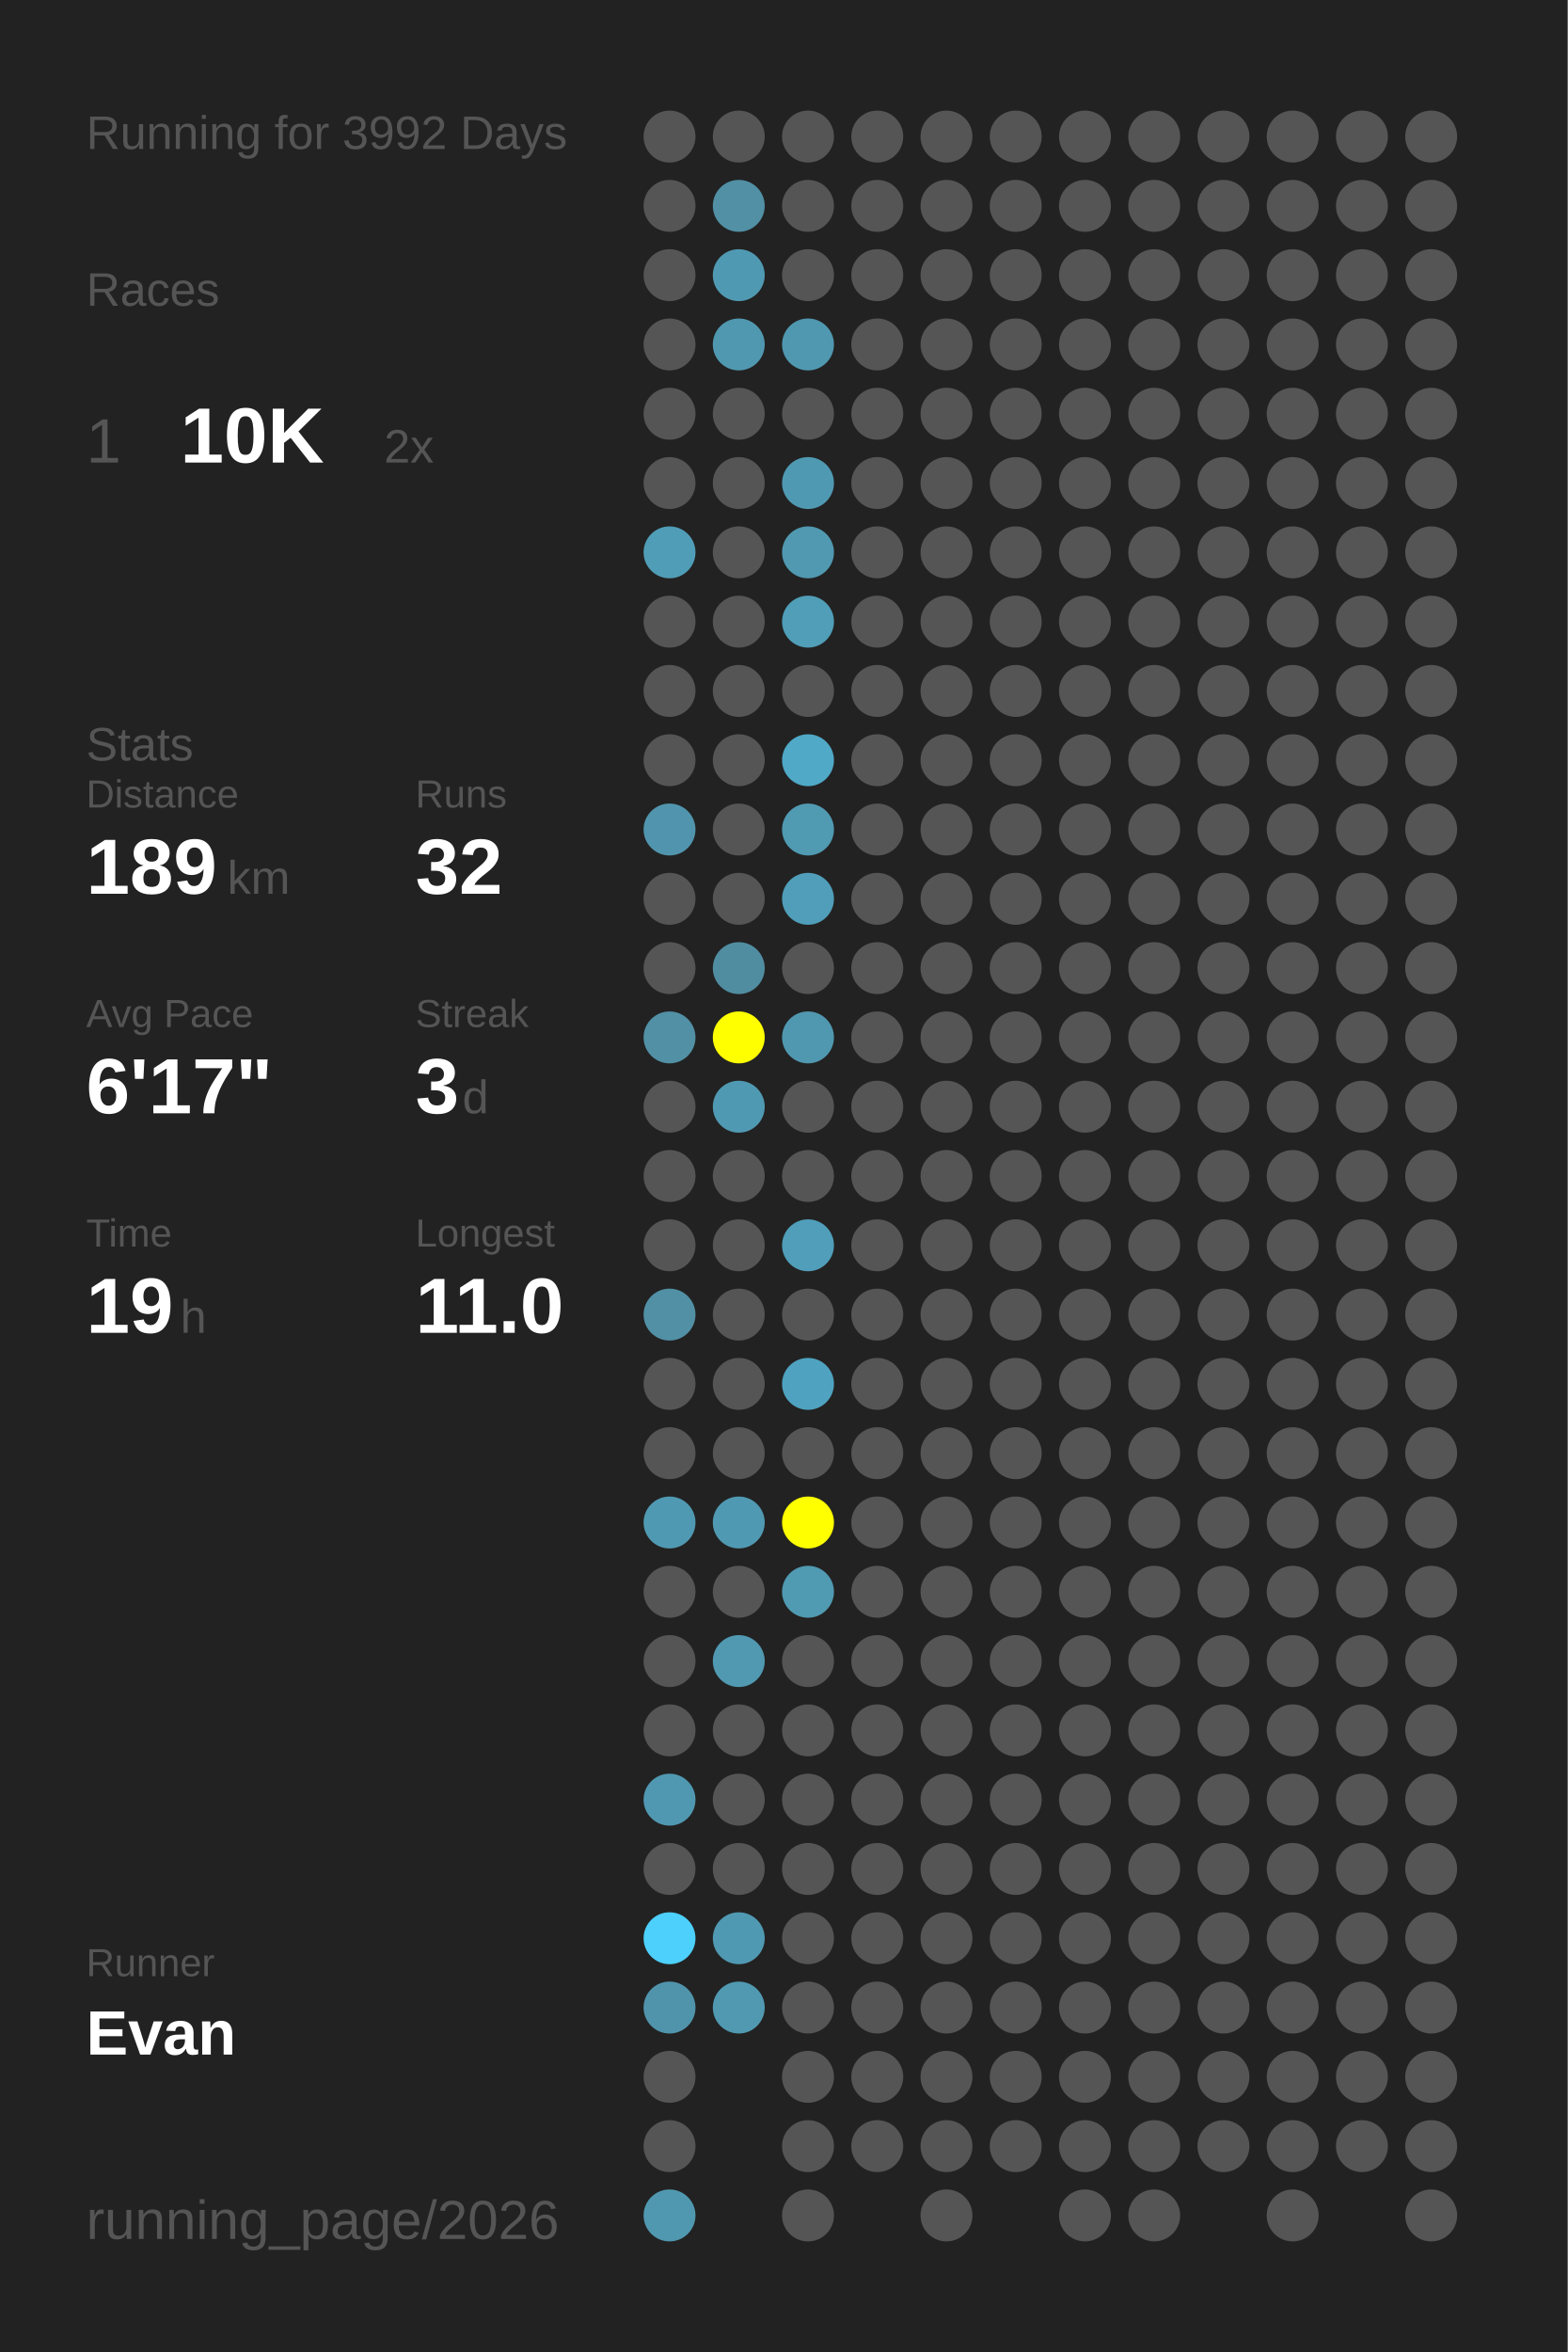
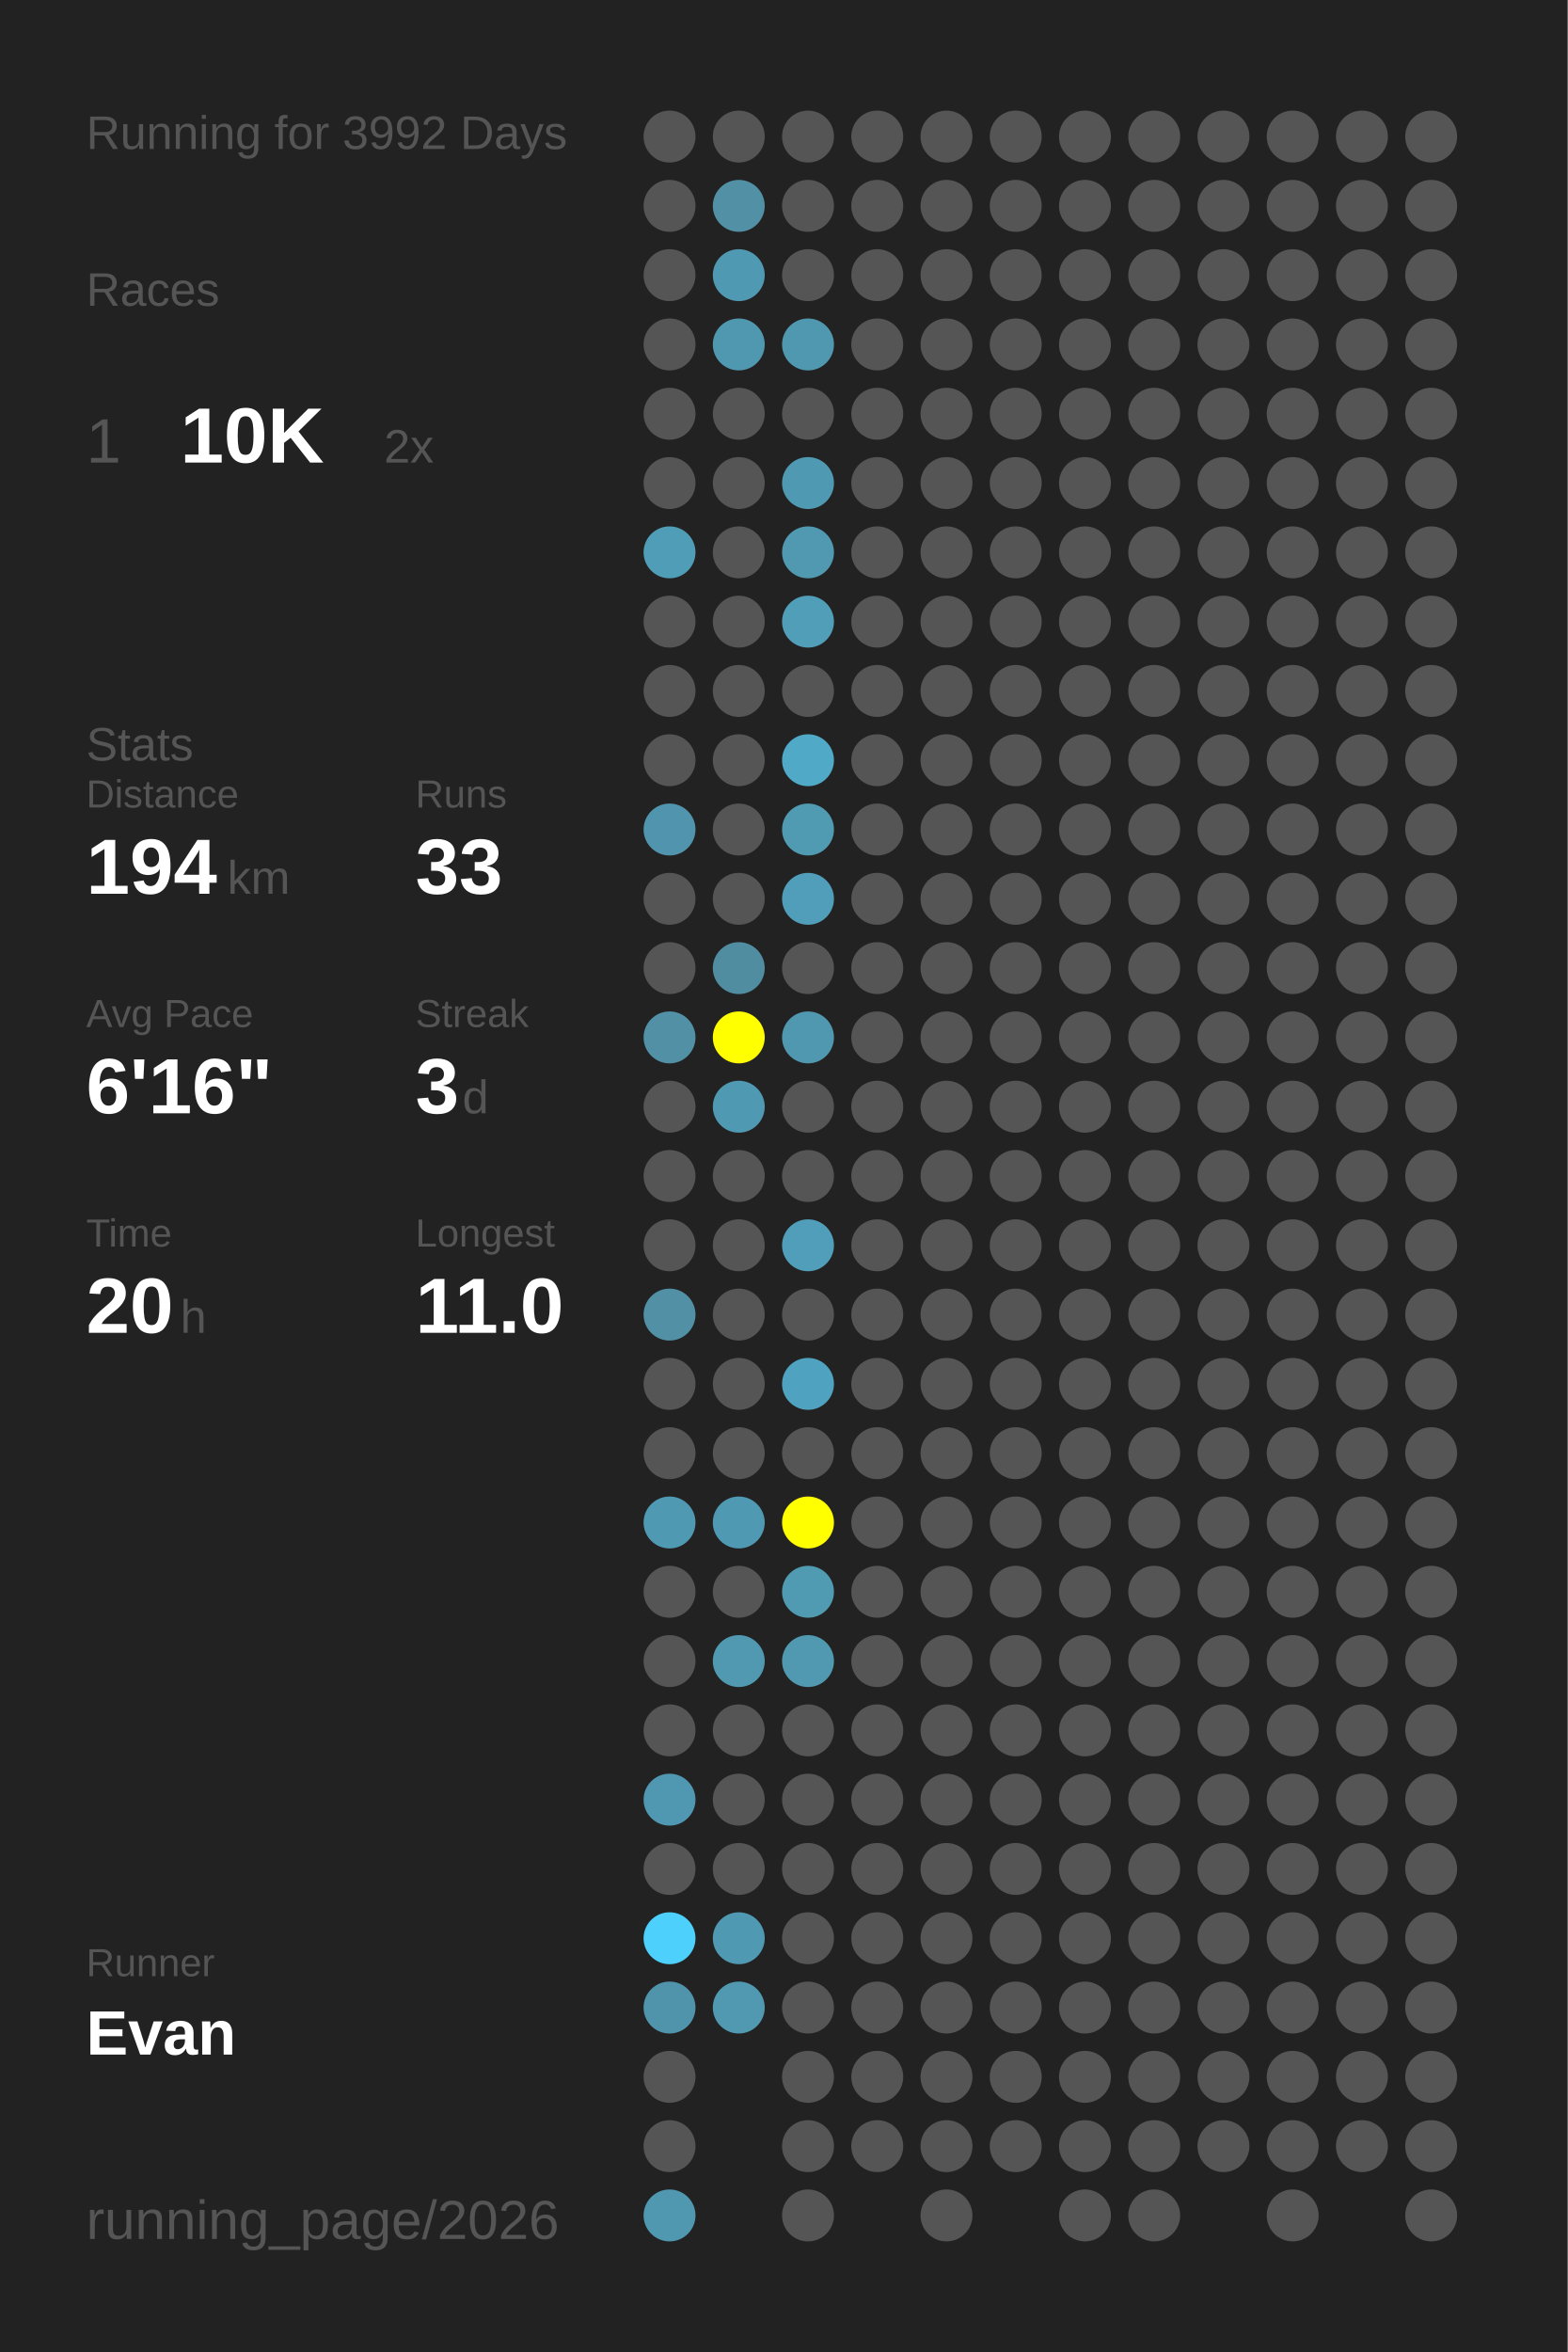
<svg xmlns="http://www.w3.org/2000/svg" baseProfile="full" height="300mm" version="1.1" viewBox="0,0,200,300" width="200mm">
  <defs />
  <rect fill="#222222" height="300" width="200" x="0" y="0" />
  <text fill="#555555" style="font-size:6px; font-family:Arial;" x="11" y="19">Running for 3992 Days</text>
  <text fill="#555555" style="font-size:6px; font-family:Arial;" x="11" y="39">Races</text>
  <text fill="#555555" style="font-size:8px; font-family:Arial;" x="11" y="59">1</text>
  <text fill="#FFFFFF" style="font-size:10px; font-family:Arial; font-weight:bold;" x="23" y="59">10K</text>
  <text fill="#555555" style="font-size:6px; font-family:Arial;" x="49" y="59">2x</text>
  <text fill="#555555" style="font-size:6px; font-family:Arial;" x="11" y="97">Stats</text>
  <text fill="#555555" style="font-size:5px; font-family:Arial;" x="11" y="103">Distance</text>
-   <text fill="#FFFFFF" style="font-size:10px; font-family:Arial; font-weight:bold;" x="11" y="114">189</text>
+   <text fill="#FFFFFF" style="font-size:10px; font-family:Arial; font-weight:bold;" x="11" y="114">194</text>
  <text fill="#555555" style="font-size:6px; font-family:Arial;" x="29" y="114">km</text>
  <text fill="#555555" style="font-size:5px; font-family:Arial;" x="53" y="103">Runs</text>
-   <text fill="#FFFFFF" style="font-size:10px; font-family:Arial; font-weight:bold;" x="53" y="114">32</text>
+   <text fill="#FFFFFF" style="font-size:10px; font-family:Arial; font-weight:bold;" x="53" y="114">33</text>
  <text fill="#555555" style="font-size:5px; font-family:Arial;" x="11" y="131">Avg Pace</text>
-   <text fill="#FFFFFF" style="font-size:10px; font-family:Arial; font-weight:bold;" x="11" y="142">6'17"</text>
+   <text fill="#FFFFFF" style="font-size:10px; font-family:Arial; font-weight:bold;" x="11" y="142">6'16"</text>
  <text fill="#555555" style="font-size:5px; font-family:Arial;" x="53" y="131">Streak</text>
  <text fill="#FFFFFF" style="font-size:10px; font-family:Arial; font-weight:bold;" x="53" y="142">3</text>
  <text fill="#555555" style="font-size:6px; font-family:Arial;" x="59" y="142">d</text>
  <text fill="#555555" style="font-size:5px; font-family:Arial;" x="11" y="159">Time</text>
-   <text fill="#FFFFFF" style="font-size:10px; font-family:Arial; font-weight:bold;" x="11" y="170">19</text>
+   <text fill="#FFFFFF" style="font-size:10px; font-family:Arial; font-weight:bold;" x="11" y="170">20</text>
  <text fill="#555555" style="font-size:6px; font-family:Arial;" x="23" y="170">h</text>
  <text fill="#555555" style="font-size:5px; font-family:Arial;" x="53" y="159">Longest</text>
  <text fill="#FFFFFF" style="font-size:10px; font-family:Arial; font-weight:bold;" x="53" y="170">11.0</text>
  <text fill="#555555" style="font-size:5px; font-family:Arial;" x="11" y="252.065">Runner</text>
  <text fill="#FFFFFF" style="font-size:8px; font-family:Arial; font-weight:bold;" x="11" y="262.065">Evan</text>
  <text fill="#555555" style="font-size:7px; font-family:Arial;" x="11" y="285.581">running_page/2026</text>
  <circle cx="85.417" cy="17.419" fill="#555555" r="3.312" />
  <circle cx="85.417" cy="26.258" fill="#555555" r="3.312" />
  <circle cx="85.417" cy="35.097" fill="#555555" r="3.312" />
  <circle cx="85.417" cy="43.935" fill="#555555" r="3.312" />
  <circle cx="85.417" cy="52.774" fill="#555555" r="3.312" />
  <circle cx="85.417" cy="61.613" fill="#555555" r="3.312" />
  <circle cx="85.417" cy="70.452" fill="#509db7" r="3.312" />
  <circle cx="85.417" cy="79.29" fill="#555555" r="3.312" />
  <circle cx="85.417" cy="88.129" fill="#555555" r="3.312" />
  <circle cx="85.417" cy="96.968" fill="#555555" r="3.312" />
  <circle cx="85.417" cy="105.806" fill="#5095ad" r="3.312" />
  <circle cx="85.417" cy="114.645" fill="#555555" r="3.312" />
  <circle cx="85.417" cy="123.484" fill="#555555" r="3.312" />
  <circle cx="85.417" cy="132.323" fill="#5190a5" r="3.312" />
  <circle cx="85.417" cy="141.161" fill="#555555" r="3.312" />
  <circle cx="85.417" cy="150" fill="#555555" r="3.312" />
  <circle cx="85.417" cy="158.839" fill="#555555" r="3.312" />
  <circle cx="85.417" cy="167.677" fill="#5190a5" r="3.312" />
  <circle cx="85.417" cy="176.516" fill="#555555" r="3.312" />
  <circle cx="85.417" cy="185.355" fill="#555555" r="3.312" />
  <circle cx="85.417" cy="194.194" fill="#5099b2" r="3.312" />
  <circle cx="85.417" cy="203.032" fill="#555555" r="3.312" />
  <circle cx="85.417" cy="211.871" fill="#555555" r="3.312" />
  <circle cx="85.417" cy="220.71" fill="#555555" r="3.312" />
  <circle cx="85.417" cy="229.548" fill="#5098b1" r="3.312" />
  <circle cx="85.417" cy="238.387" fill="#555555" r="3.312" />
  <circle cx="85.417" cy="247.226" fill="#4dd0fc" r="3.312" />
  <circle cx="85.417" cy="256.065" fill="#5094ac" r="3.312" />
  <circle cx="85.417" cy="264.903" fill="#555555" r="3.312" />
  <circle cx="85.417" cy="273.742" fill="#555555" r="3.312" />
  <circle cx="85.417" cy="282.581" fill="#5098b0" r="3.312" />
  <circle cx="94.25" cy="17.419" fill="#555555" r="3.312" />
  <circle cx="94.25" cy="26.258" fill="#5190a5" r="3.312" />
  <circle cx="94.25" cy="35.097" fill="#5099b2" r="3.312" />
  <circle cx="94.25" cy="43.935" fill="#5098b0" r="3.312" />
  <circle cx="94.25" cy="52.774" fill="#555555" r="3.312" />
  <circle cx="94.25" cy="61.613" fill="#555555" r="3.312" />
  <circle cx="94.25" cy="70.452" fill="#555555" r="3.312" />
  <circle cx="94.25" cy="79.29" fill="#555555" r="3.312" />
  <circle cx="94.25" cy="88.129" fill="#555555" r="3.312" />
  <circle cx="94.25" cy="96.968" fill="#555555" r="3.312" />
  <circle cx="94.25" cy="105.806" fill="#555555" r="3.312" />
  <circle cx="94.25" cy="114.645" fill="#555555" r="3.312" />
  <circle cx="94.25" cy="123.484" fill="#518da1" r="3.312" />
  <circle cx="94.25" cy="132.323" fill="#FFFF00" r="3.312" />
  <circle cx="94.25" cy="141.161" fill="#5099b2" r="3.312" />
  <circle cx="94.25" cy="150" fill="#555555" r="3.312" />
  <circle cx="94.25" cy="158.839" fill="#555555" r="3.312" />
  <circle cx="94.25" cy="167.677" fill="#555555" r="3.312" />
  <circle cx="94.25" cy="176.516" fill="#555555" r="3.312" />
  <circle cx="94.25" cy="185.355" fill="#555555" r="3.312" />
  <circle cx="94.25" cy="194.194" fill="#5099b2" r="3.312" />
  <circle cx="94.25" cy="203.032" fill="#555555" r="3.312" />
  <circle cx="94.25" cy="211.871" fill="#5099b1" r="3.312" />
  <circle cx="94.25" cy="220.71" fill="#555555" r="3.312" />
  <circle cx="94.25" cy="229.548" fill="#555555" r="3.312" />
  <circle cx="94.25" cy="238.387" fill="#555555" r="3.312" />
  <circle cx="94.25" cy="247.226" fill="#5099b2" r="3.312" />
  <circle cx="94.25" cy="256.065" fill="#5099b1" r="3.312" />
  <circle cx="103.083" cy="17.419" fill="#555555" r="3.312" />
  <circle cx="103.083" cy="26.258" fill="#555555" r="3.312" />
  <circle cx="103.083" cy="35.097" fill="#555555" r="3.312" />
  <circle cx="103.083" cy="43.935" fill="#5098b0" r="3.312" />
  <circle cx="103.083" cy="52.774" fill="#555555" r="3.312" />
  <circle cx="103.083" cy="61.613" fill="#5099b2" r="3.312" />
  <circle cx="103.083" cy="70.452" fill="#5099b1" r="3.312" />
  <circle cx="103.083" cy="79.29" fill="#509eb8" r="3.312" />
  <circle cx="103.083" cy="88.129" fill="#555555" r="3.312" />
  <circle cx="103.083" cy="96.968" fill="#4fa9c7" r="3.312" />
  <circle cx="103.083" cy="105.806" fill="#509ab2" r="3.312" />
  <circle cx="103.083" cy="114.645" fill="#509eb9" r="3.312" />
  <circle cx="103.083" cy="123.484" fill="#555555" r="3.312" />
  <circle cx="103.083" cy="132.323" fill="#5098b0" r="3.312" />
  <circle cx="103.083" cy="141.161" fill="#555555" r="3.312" />
  <circle cx="103.083" cy="150" fill="#555555" r="3.312" />
  <circle cx="103.083" cy="158.839" fill="#509eb9" r="3.312" />
  <circle cx="103.083" cy="167.677" fill="#555555" r="3.312" />
  <circle cx="103.083" cy="176.516" fill="#4fa3c0" r="3.312" />
  <circle cx="103.083" cy="185.355" fill="#555555" r="3.312" />
  <circle cx="103.083" cy="194.194" fill="#FFFF00" r="3.312" />
  <circle cx="103.083" cy="203.032" fill="#509ab2" r="3.312" />
-   <circle cx="103.083" cy="211.871" fill="#555555" r="3.312" />
+   <circle cx="103.083" cy="211.871" fill="#5099b1" r="3.312" />
  <circle cx="103.083" cy="220.71" fill="#555555" r="3.312" />
  <circle cx="103.083" cy="229.548" fill="#555555" r="3.312" />
  <circle cx="103.083" cy="238.387" fill="#555555" r="3.312" />
  <circle cx="103.083" cy="247.226" fill="#555555" r="3.312" />
  <circle cx="103.083" cy="256.065" fill="#555555" r="3.312" />
  <circle cx="103.083" cy="264.903" fill="#555555" r="3.312" />
  <circle cx="103.083" cy="273.742" fill="#555555" r="3.312" />
  <circle cx="103.083" cy="282.581" fill="#555555" r="3.312" />
  <circle cx="111.917" cy="17.419" fill="#555555" r="3.312" />
  <circle cx="111.917" cy="26.258" fill="#555555" r="3.312" />
  <circle cx="111.917" cy="35.097" fill="#555555" r="3.312" />
  <circle cx="111.917" cy="43.935" fill="#555555" r="3.312" />
  <circle cx="111.917" cy="52.774" fill="#555555" r="3.312" />
  <circle cx="111.917" cy="61.613" fill="#555555" r="3.312" />
  <circle cx="111.917" cy="70.452" fill="#555555" r="3.312" />
  <circle cx="111.917" cy="79.29" fill="#555555" r="3.312" />
  <circle cx="111.917" cy="88.129" fill="#555555" r="3.312" />
  <circle cx="111.917" cy="96.968" fill="#555555" r="3.312" />
  <circle cx="111.917" cy="105.806" fill="#555555" r="3.312" />
  <circle cx="111.917" cy="114.645" fill="#555555" r="3.312" />
  <circle cx="111.917" cy="123.484" fill="#555555" r="3.312" />
  <circle cx="111.917" cy="132.323" fill="#555555" r="3.312" />
  <circle cx="111.917" cy="141.161" fill="#555555" r="3.312" />
  <circle cx="111.917" cy="150" fill="#555555" r="3.312" />
  <circle cx="111.917" cy="158.839" fill="#555555" r="3.312" />
  <circle cx="111.917" cy="167.677" fill="#555555" r="3.312" />
  <circle cx="111.917" cy="176.516" fill="#555555" r="3.312" />
  <circle cx="111.917" cy="185.355" fill="#555555" r="3.312" />
  <circle cx="111.917" cy="194.194" fill="#555555" r="3.312" />
  <circle cx="111.917" cy="203.032" fill="#555555" r="3.312" />
  <circle cx="111.917" cy="211.871" fill="#555555" r="3.312" />
  <circle cx="111.917" cy="220.71" fill="#555555" r="3.312" />
  <circle cx="111.917" cy="229.548" fill="#555555" r="3.312" />
  <circle cx="111.917" cy="238.387" fill="#555555" r="3.312" />
  <circle cx="111.917" cy="247.226" fill="#555555" r="3.312" />
  <circle cx="111.917" cy="256.065" fill="#555555" r="3.312" />
  <circle cx="111.917" cy="264.903" fill="#555555" r="3.312" />
  <circle cx="111.917" cy="273.742" fill="#555555" r="3.312" />
  <circle cx="120.75" cy="17.419" fill="#555555" r="3.312" />
  <circle cx="120.75" cy="26.258" fill="#555555" r="3.312" />
  <circle cx="120.75" cy="35.097" fill="#555555" r="3.312" />
  <circle cx="120.75" cy="43.935" fill="#555555" r="3.312" />
  <circle cx="120.75" cy="52.774" fill="#555555" r="3.312" />
  <circle cx="120.75" cy="61.613" fill="#555555" r="3.312" />
  <circle cx="120.75" cy="70.452" fill="#555555" r="3.312" />
  <circle cx="120.75" cy="79.29" fill="#555555" r="3.312" />
  <circle cx="120.75" cy="88.129" fill="#555555" r="3.312" />
  <circle cx="120.75" cy="96.968" fill="#555555" r="3.312" />
  <circle cx="120.75" cy="105.806" fill="#555555" r="3.312" />
  <circle cx="120.75" cy="114.645" fill="#555555" r="3.312" />
  <circle cx="120.75" cy="123.484" fill="#555555" r="3.312" />
  <circle cx="120.75" cy="132.323" fill="#555555" r="3.312" />
  <circle cx="120.75" cy="141.161" fill="#555555" r="3.312" />
  <circle cx="120.75" cy="150" fill="#555555" r="3.312" />
  <circle cx="120.75" cy="158.839" fill="#555555" r="3.312" />
  <circle cx="120.75" cy="167.677" fill="#555555" r="3.312" />
  <circle cx="120.75" cy="176.516" fill="#555555" r="3.312" />
  <circle cx="120.75" cy="185.355" fill="#555555" r="3.312" />
  <circle cx="120.75" cy="194.194" fill="#555555" r="3.312" />
  <circle cx="120.75" cy="203.032" fill="#555555" r="3.312" />
  <circle cx="120.75" cy="211.871" fill="#555555" r="3.312" />
  <circle cx="120.75" cy="220.71" fill="#555555" r="3.312" />
  <circle cx="120.75" cy="229.548" fill="#555555" r="3.312" />
  <circle cx="120.75" cy="238.387" fill="#555555" r="3.312" />
  <circle cx="120.75" cy="247.226" fill="#555555" r="3.312" />
  <circle cx="120.75" cy="256.065" fill="#555555" r="3.312" />
  <circle cx="120.75" cy="264.903" fill="#555555" r="3.312" />
  <circle cx="120.75" cy="273.742" fill="#555555" r="3.312" />
  <circle cx="120.75" cy="282.581" fill="#555555" r="3.312" />
  <circle cx="129.583" cy="17.419" fill="#555555" r="3.312" />
  <circle cx="129.583" cy="26.258" fill="#555555" r="3.312" />
  <circle cx="129.583" cy="35.097" fill="#555555" r="3.312" />
  <circle cx="129.583" cy="43.935" fill="#555555" r="3.312" />
  <circle cx="129.583" cy="52.774" fill="#555555" r="3.312" />
  <circle cx="129.583" cy="61.613" fill="#555555" r="3.312" />
  <circle cx="129.583" cy="70.452" fill="#555555" r="3.312" />
  <circle cx="129.583" cy="79.29" fill="#555555" r="3.312" />
  <circle cx="129.583" cy="88.129" fill="#555555" r="3.312" />
  <circle cx="129.583" cy="96.968" fill="#555555" r="3.312" />
  <circle cx="129.583" cy="105.806" fill="#555555" r="3.312" />
  <circle cx="129.583" cy="114.645" fill="#555555" r="3.312" />
  <circle cx="129.583" cy="123.484" fill="#555555" r="3.312" />
  <circle cx="129.583" cy="132.323" fill="#555555" r="3.312" />
  <circle cx="129.583" cy="141.161" fill="#555555" r="3.312" />
  <circle cx="129.583" cy="150" fill="#555555" r="3.312" />
  <circle cx="129.583" cy="158.839" fill="#555555" r="3.312" />
  <circle cx="129.583" cy="167.677" fill="#555555" r="3.312" />
  <circle cx="129.583" cy="176.516" fill="#555555" r="3.312" />
  <circle cx="129.583" cy="185.355" fill="#555555" r="3.312" />
  <circle cx="129.583" cy="194.194" fill="#555555" r="3.312" />
  <circle cx="129.583" cy="203.032" fill="#555555" r="3.312" />
  <circle cx="129.583" cy="211.871" fill="#555555" r="3.312" />
  <circle cx="129.583" cy="220.71" fill="#555555" r="3.312" />
  <circle cx="129.583" cy="229.548" fill="#555555" r="3.312" />
  <circle cx="129.583" cy="238.387" fill="#555555" r="3.312" />
  <circle cx="129.583" cy="247.226" fill="#555555" r="3.312" />
  <circle cx="129.583" cy="256.065" fill="#555555" r="3.312" />
  <circle cx="129.583" cy="264.903" fill="#555555" r="3.312" />
  <circle cx="129.583" cy="273.742" fill="#555555" r="3.312" />
  <circle cx="138.417" cy="17.419" fill="#555555" r="3.312" />
  <circle cx="138.417" cy="26.258" fill="#555555" r="3.312" />
  <circle cx="138.417" cy="35.097" fill="#555555" r="3.312" />
  <circle cx="138.417" cy="43.935" fill="#555555" r="3.312" />
  <circle cx="138.417" cy="52.774" fill="#555555" r="3.312" />
  <circle cx="138.417" cy="61.613" fill="#555555" r="3.312" />
  <circle cx="138.417" cy="70.452" fill="#555555" r="3.312" />
  <circle cx="138.417" cy="79.29" fill="#555555" r="3.312" />
  <circle cx="138.417" cy="88.129" fill="#555555" r="3.312" />
  <circle cx="138.417" cy="96.968" fill="#555555" r="3.312" />
  <circle cx="138.417" cy="105.806" fill="#555555" r="3.312" />
  <circle cx="138.417" cy="114.645" fill="#555555" r="3.312" />
  <circle cx="138.417" cy="123.484" fill="#555555" r="3.312" />
  <circle cx="138.417" cy="132.323" fill="#555555" r="3.312" />
  <circle cx="138.417" cy="141.161" fill="#555555" r="3.312" />
  <circle cx="138.417" cy="150" fill="#555555" r="3.312" />
  <circle cx="138.417" cy="158.839" fill="#555555" r="3.312" />
  <circle cx="138.417" cy="167.677" fill="#555555" r="3.312" />
  <circle cx="138.417" cy="176.516" fill="#555555" r="3.312" />
  <circle cx="138.417" cy="185.355" fill="#555555" r="3.312" />
  <circle cx="138.417" cy="194.194" fill="#555555" r="3.312" />
  <circle cx="138.417" cy="203.032" fill="#555555" r="3.312" />
  <circle cx="138.417" cy="211.871" fill="#555555" r="3.312" />
  <circle cx="138.417" cy="220.71" fill="#555555" r="3.312" />
  <circle cx="138.417" cy="229.548" fill="#555555" r="3.312" />
  <circle cx="138.417" cy="238.387" fill="#555555" r="3.312" />
  <circle cx="138.417" cy="247.226" fill="#555555" r="3.312" />
  <circle cx="138.417" cy="256.065" fill="#555555" r="3.312" />
  <circle cx="138.417" cy="264.903" fill="#555555" r="3.312" />
  <circle cx="138.417" cy="273.742" fill="#555555" r="3.312" />
  <circle cx="138.417" cy="282.581" fill="#555555" r="3.312" />
  <circle cx="147.25" cy="17.419" fill="#555555" r="3.312" />
  <circle cx="147.25" cy="26.258" fill="#555555" r="3.312" />
  <circle cx="147.25" cy="35.097" fill="#555555" r="3.312" />
  <circle cx="147.25" cy="43.935" fill="#555555" r="3.312" />
  <circle cx="147.25" cy="52.774" fill="#555555" r="3.312" />
  <circle cx="147.25" cy="61.613" fill="#555555" r="3.312" />
  <circle cx="147.25" cy="70.452" fill="#555555" r="3.312" />
  <circle cx="147.25" cy="79.29" fill="#555555" r="3.312" />
  <circle cx="147.25" cy="88.129" fill="#555555" r="3.312" />
  <circle cx="147.25" cy="96.968" fill="#555555" r="3.312" />
  <circle cx="147.25" cy="105.806" fill="#555555" r="3.312" />
  <circle cx="147.25" cy="114.645" fill="#555555" r="3.312" />
  <circle cx="147.25" cy="123.484" fill="#555555" r="3.312" />
  <circle cx="147.25" cy="132.323" fill="#555555" r="3.312" />
  <circle cx="147.25" cy="141.161" fill="#555555" r="3.312" />
  <circle cx="147.25" cy="150" fill="#555555" r="3.312" />
  <circle cx="147.25" cy="158.839" fill="#555555" r="3.312" />
  <circle cx="147.25" cy="167.677" fill="#555555" r="3.312" />
  <circle cx="147.25" cy="176.516" fill="#555555" r="3.312" />
  <circle cx="147.25" cy="185.355" fill="#555555" r="3.312" />
  <circle cx="147.25" cy="194.194" fill="#555555" r="3.312" />
  <circle cx="147.25" cy="203.032" fill="#555555" r="3.312" />
  <circle cx="147.25" cy="211.871" fill="#555555" r="3.312" />
  <circle cx="147.25" cy="220.71" fill="#555555" r="3.312" />
  <circle cx="147.25" cy="229.548" fill="#555555" r="3.312" />
  <circle cx="147.25" cy="238.387" fill="#555555" r="3.312" />
  <circle cx="147.25" cy="247.226" fill="#555555" r="3.312" />
  <circle cx="147.25" cy="256.065" fill="#555555" r="3.312" />
  <circle cx="147.25" cy="264.903" fill="#555555" r="3.312" />
  <circle cx="147.25" cy="273.742" fill="#555555" r="3.312" />
  <circle cx="147.25" cy="282.581" fill="#555555" r="3.312" />
  <circle cx="156.083" cy="17.419" fill="#555555" r="3.312" />
  <circle cx="156.083" cy="26.258" fill="#555555" r="3.312" />
  <circle cx="156.083" cy="35.097" fill="#555555" r="3.312" />
  <circle cx="156.083" cy="43.935" fill="#555555" r="3.312" />
  <circle cx="156.083" cy="52.774" fill="#555555" r="3.312" />
  <circle cx="156.083" cy="61.613" fill="#555555" r="3.312" />
  <circle cx="156.083" cy="70.452" fill="#555555" r="3.312" />
  <circle cx="156.083" cy="79.29" fill="#555555" r="3.312" />
  <circle cx="156.083" cy="88.129" fill="#555555" r="3.312" />
  <circle cx="156.083" cy="96.968" fill="#555555" r="3.312" />
  <circle cx="156.083" cy="105.806" fill="#555555" r="3.312" />
  <circle cx="156.083" cy="114.645" fill="#555555" r="3.312" />
  <circle cx="156.083" cy="123.484" fill="#555555" r="3.312" />
  <circle cx="156.083" cy="132.323" fill="#555555" r="3.312" />
  <circle cx="156.083" cy="141.161" fill="#555555" r="3.312" />
  <circle cx="156.083" cy="150" fill="#555555" r="3.312" />
  <circle cx="156.083" cy="158.839" fill="#555555" r="3.312" />
  <circle cx="156.083" cy="167.677" fill="#555555" r="3.312" />
  <circle cx="156.083" cy="176.516" fill="#555555" r="3.312" />
  <circle cx="156.083" cy="185.355" fill="#555555" r="3.312" />
  <circle cx="156.083" cy="194.194" fill="#555555" r="3.312" />
  <circle cx="156.083" cy="203.032" fill="#555555" r="3.312" />
  <circle cx="156.083" cy="211.871" fill="#555555" r="3.312" />
  <circle cx="156.083" cy="220.71" fill="#555555" r="3.312" />
  <circle cx="156.083" cy="229.548" fill="#555555" r="3.312" />
  <circle cx="156.083" cy="238.387" fill="#555555" r="3.312" />
  <circle cx="156.083" cy="247.226" fill="#555555" r="3.312" />
  <circle cx="156.083" cy="256.065" fill="#555555" r="3.312" />
  <circle cx="156.083" cy="264.903" fill="#555555" r="3.312" />
  <circle cx="156.083" cy="273.742" fill="#555555" r="3.312" />
  <circle cx="164.917" cy="17.419" fill="#555555" r="3.312" />
  <circle cx="164.917" cy="26.258" fill="#555555" r="3.312" />
  <circle cx="164.917" cy="35.097" fill="#555555" r="3.312" />
  <circle cx="164.917" cy="43.935" fill="#555555" r="3.312" />
  <circle cx="164.917" cy="52.774" fill="#555555" r="3.312" />
  <circle cx="164.917" cy="61.613" fill="#555555" r="3.312" />
  <circle cx="164.917" cy="70.452" fill="#555555" r="3.312" />
  <circle cx="164.917" cy="79.29" fill="#555555" r="3.312" />
  <circle cx="164.917" cy="88.129" fill="#555555" r="3.312" />
  <circle cx="164.917" cy="96.968" fill="#555555" r="3.312" />
  <circle cx="164.917" cy="105.806" fill="#555555" r="3.312" />
  <circle cx="164.917" cy="114.645" fill="#555555" r="3.312" />
  <circle cx="164.917" cy="123.484" fill="#555555" r="3.312" />
  <circle cx="164.917" cy="132.323" fill="#555555" r="3.312" />
  <circle cx="164.917" cy="141.161" fill="#555555" r="3.312" />
  <circle cx="164.917" cy="150" fill="#555555" r="3.312" />
  <circle cx="164.917" cy="158.839" fill="#555555" r="3.312" />
  <circle cx="164.917" cy="167.677" fill="#555555" r="3.312" />
  <circle cx="164.917" cy="176.516" fill="#555555" r="3.312" />
  <circle cx="164.917" cy="185.355" fill="#555555" r="3.312" />
  <circle cx="164.917" cy="194.194" fill="#555555" r="3.312" />
  <circle cx="164.917" cy="203.032" fill="#555555" r="3.312" />
  <circle cx="164.917" cy="211.871" fill="#555555" r="3.312" />
  <circle cx="164.917" cy="220.71" fill="#555555" r="3.312" />
  <circle cx="164.917" cy="229.548" fill="#555555" r="3.312" />
  <circle cx="164.917" cy="238.387" fill="#555555" r="3.312" />
  <circle cx="164.917" cy="247.226" fill="#555555" r="3.312" />
  <circle cx="164.917" cy="256.065" fill="#555555" r="3.312" />
  <circle cx="164.917" cy="264.903" fill="#555555" r="3.312" />
  <circle cx="164.917" cy="273.742" fill="#555555" r="3.312" />
  <circle cx="164.917" cy="282.581" fill="#555555" r="3.312" />
  <circle cx="173.75" cy="17.419" fill="#555555" r="3.312" />
  <circle cx="173.75" cy="26.258" fill="#555555" r="3.312" />
  <circle cx="173.75" cy="35.097" fill="#555555" r="3.312" />
  <circle cx="173.75" cy="43.935" fill="#555555" r="3.312" />
  <circle cx="173.75" cy="52.774" fill="#555555" r="3.312" />
  <circle cx="173.75" cy="61.613" fill="#555555" r="3.312" />
  <circle cx="173.75" cy="70.452" fill="#555555" r="3.312" />
  <circle cx="173.75" cy="79.29" fill="#555555" r="3.312" />
  <circle cx="173.75" cy="88.129" fill="#555555" r="3.312" />
  <circle cx="173.75" cy="96.968" fill="#555555" r="3.312" />
  <circle cx="173.75" cy="105.806" fill="#555555" r="3.312" />
  <circle cx="173.75" cy="114.645" fill="#555555" r="3.312" />
  <circle cx="173.75" cy="123.484" fill="#555555" r="3.312" />
  <circle cx="173.75" cy="132.323" fill="#555555" r="3.312" />
  <circle cx="173.75" cy="141.161" fill="#555555" r="3.312" />
  <circle cx="173.75" cy="150" fill="#555555" r="3.312" />
  <circle cx="173.75" cy="158.839" fill="#555555" r="3.312" />
  <circle cx="173.75" cy="167.677" fill="#555555" r="3.312" />
  <circle cx="173.75" cy="176.516" fill="#555555" r="3.312" />
  <circle cx="173.75" cy="185.355" fill="#555555" r="3.312" />
  <circle cx="173.75" cy="194.194" fill="#555555" r="3.312" />
  <circle cx="173.75" cy="203.032" fill="#555555" r="3.312" />
  <circle cx="173.75" cy="211.871" fill="#555555" r="3.312" />
  <circle cx="173.75" cy="220.71" fill="#555555" r="3.312" />
  <circle cx="173.75" cy="229.548" fill="#555555" r="3.312" />
  <circle cx="173.75" cy="238.387" fill="#555555" r="3.312" />
  <circle cx="173.75" cy="247.226" fill="#555555" r="3.312" />
  <circle cx="173.75" cy="256.065" fill="#555555" r="3.312" />
  <circle cx="173.75" cy="264.903" fill="#555555" r="3.312" />
  <circle cx="173.75" cy="273.742" fill="#555555" r="3.312" />
  <circle cx="182.583" cy="17.419" fill="#555555" r="3.312" />
  <circle cx="182.583" cy="26.258" fill="#555555" r="3.312" />
  <circle cx="182.583" cy="35.097" fill="#555555" r="3.312" />
  <circle cx="182.583" cy="43.935" fill="#555555" r="3.312" />
  <circle cx="182.583" cy="52.774" fill="#555555" r="3.312" />
  <circle cx="182.583" cy="61.613" fill="#555555" r="3.312" />
  <circle cx="182.583" cy="70.452" fill="#555555" r="3.312" />
  <circle cx="182.583" cy="79.29" fill="#555555" r="3.312" />
  <circle cx="182.583" cy="88.129" fill="#555555" r="3.312" />
  <circle cx="182.583" cy="96.968" fill="#555555" r="3.312" />
  <circle cx="182.583" cy="105.806" fill="#555555" r="3.312" />
  <circle cx="182.583" cy="114.645" fill="#555555" r="3.312" />
  <circle cx="182.583" cy="123.484" fill="#555555" r="3.312" />
  <circle cx="182.583" cy="132.323" fill="#555555" r="3.312" />
  <circle cx="182.583" cy="141.161" fill="#555555" r="3.312" />
  <circle cx="182.583" cy="150" fill="#555555" r="3.312" />
  <circle cx="182.583" cy="158.839" fill="#555555" r="3.312" />
  <circle cx="182.583" cy="167.677" fill="#555555" r="3.312" />
  <circle cx="182.583" cy="176.516" fill="#555555" r="3.312" />
  <circle cx="182.583" cy="185.355" fill="#555555" r="3.312" />
  <circle cx="182.583" cy="194.194" fill="#555555" r="3.312" />
  <circle cx="182.583" cy="203.032" fill="#555555" r="3.312" />
  <circle cx="182.583" cy="211.871" fill="#555555" r="3.312" />
  <circle cx="182.583" cy="220.71" fill="#555555" r="3.312" />
  <circle cx="182.583" cy="229.548" fill="#555555" r="3.312" />
  <circle cx="182.583" cy="238.387" fill="#555555" r="3.312" />
  <circle cx="182.583" cy="247.226" fill="#555555" r="3.312" />
  <circle cx="182.583" cy="256.065" fill="#555555" r="3.312" />
  <circle cx="182.583" cy="264.903" fill="#555555" r="3.312" />
  <circle cx="182.583" cy="273.742" fill="#555555" r="3.312" />
  <circle cx="182.583" cy="282.581" fill="#555555" r="3.312" />
</svg>
